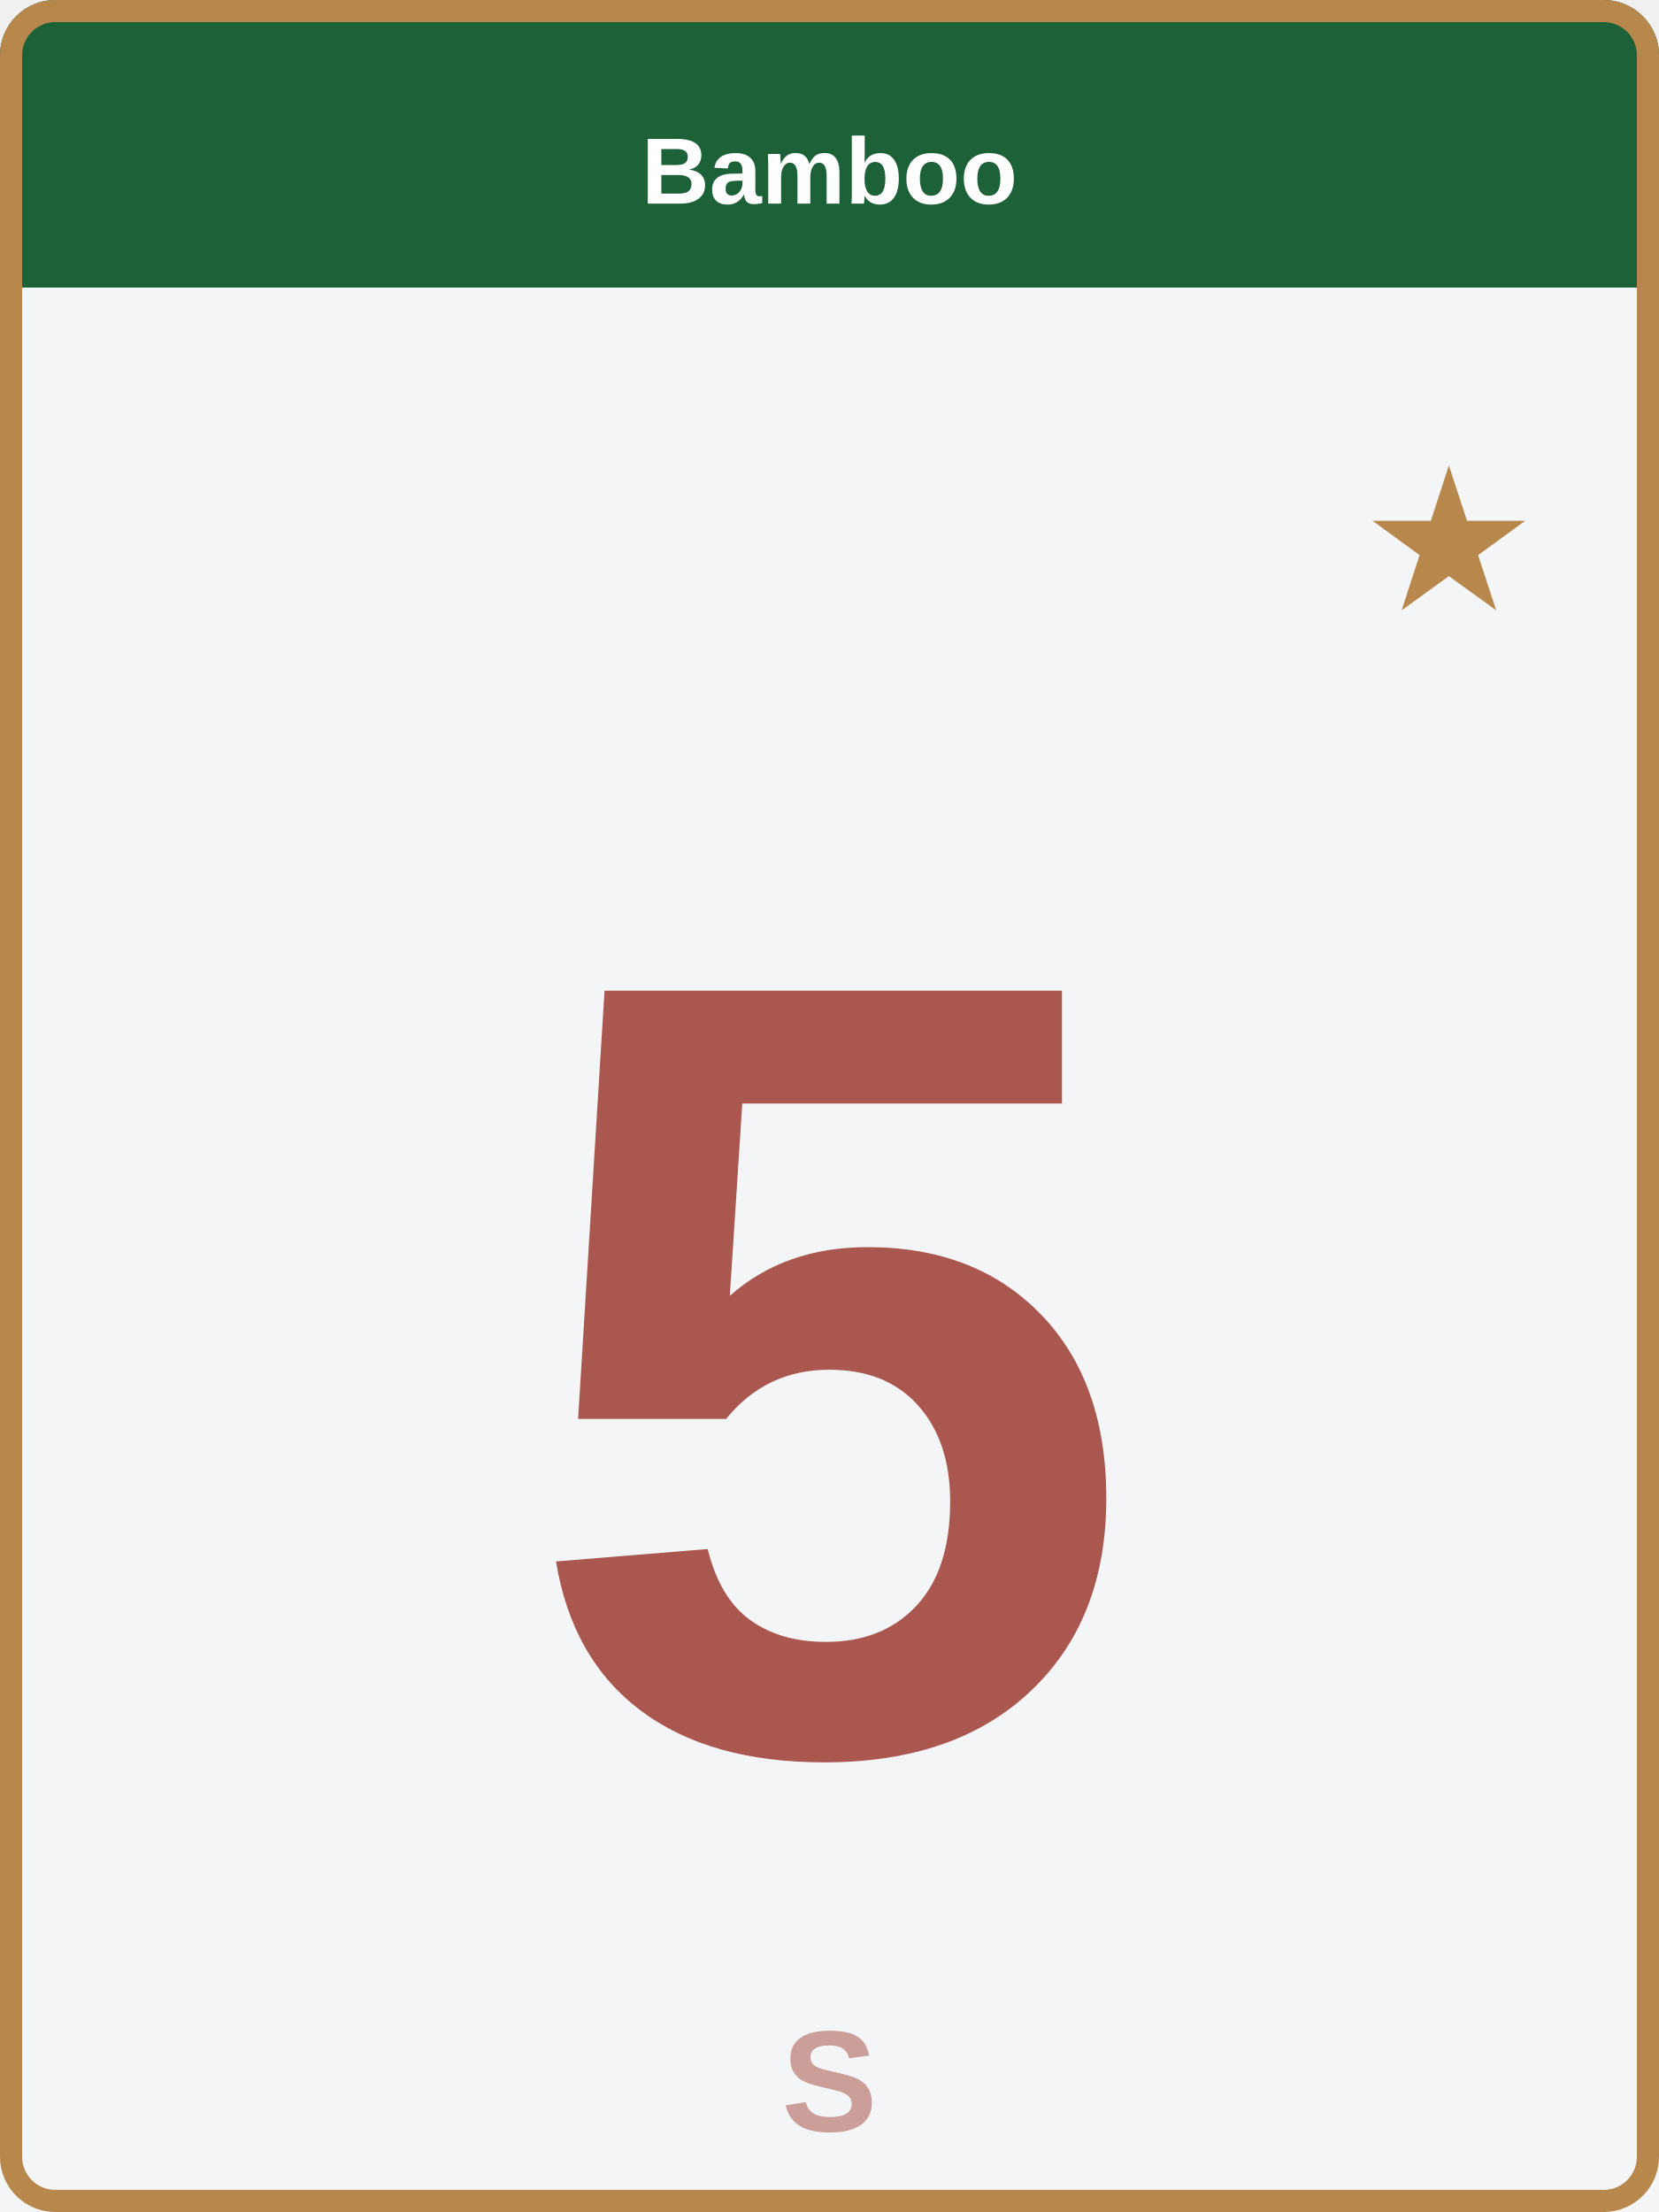
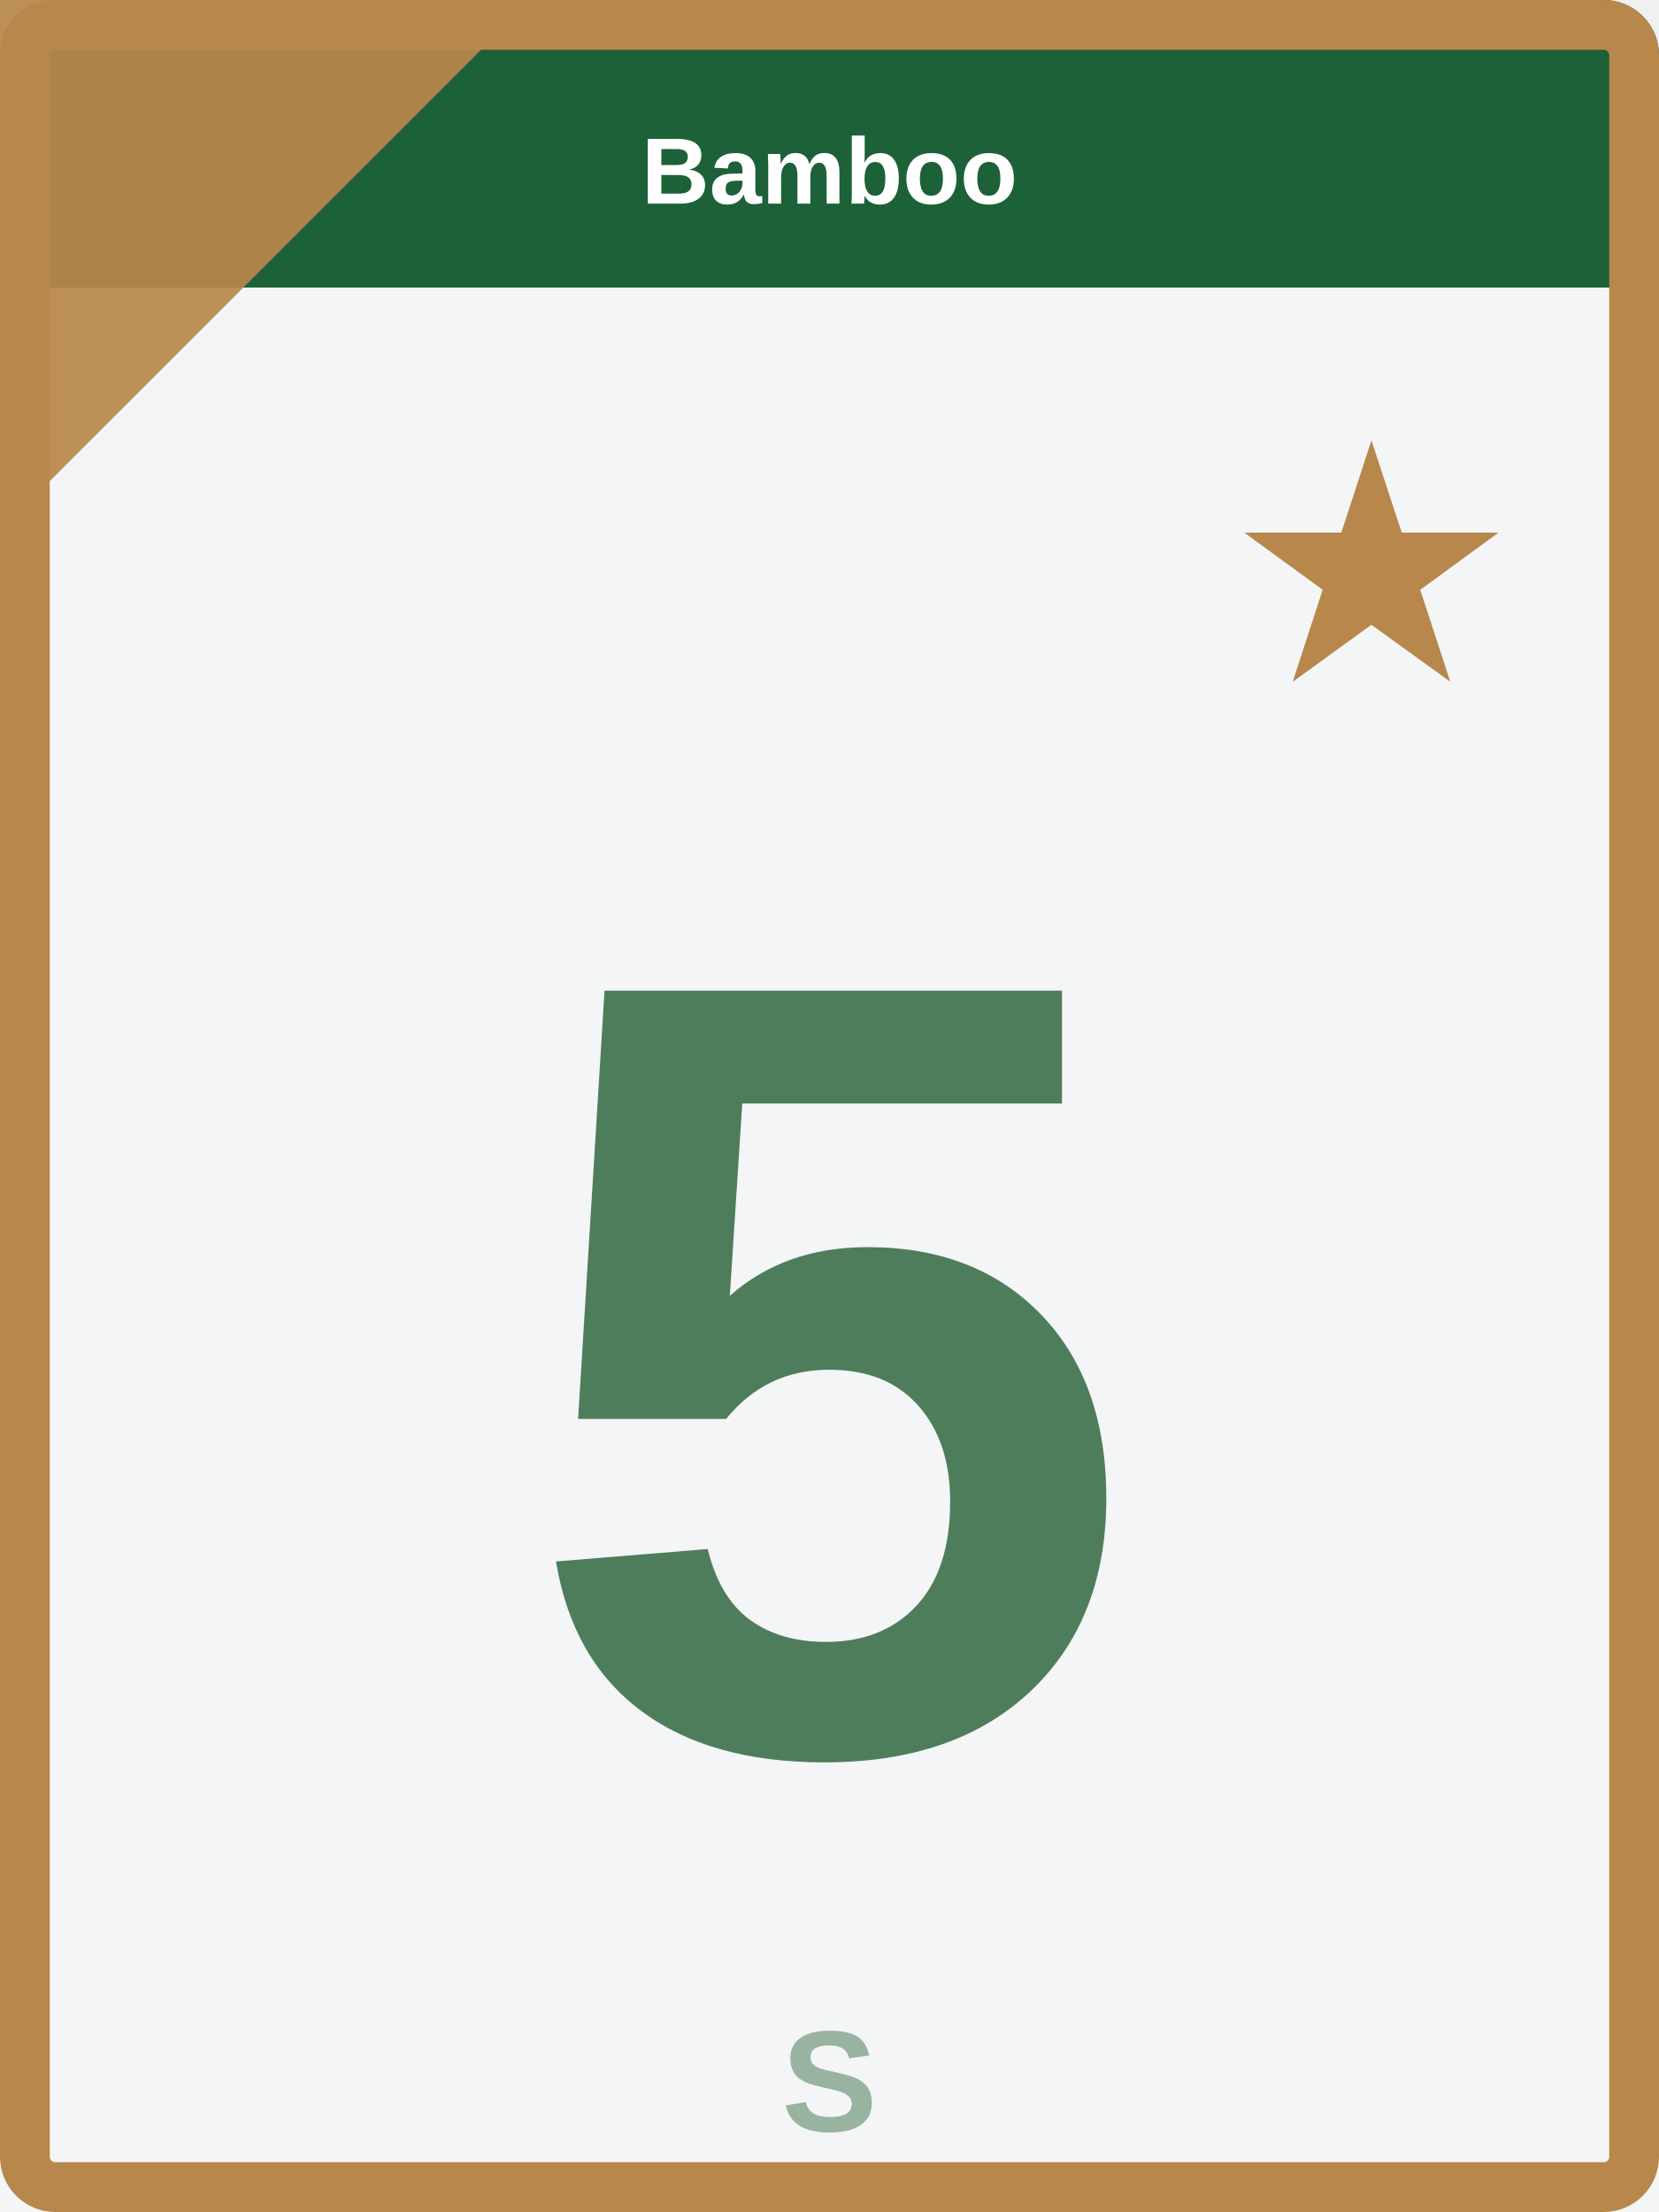
<svg xmlns="http://www.w3.org/2000/svg" viewBox="0 0 300 400" width="300" height="400">
  <rect x="0" y="0" width="300" height="400" rx="10" fill="#F4F5F6" />
  <rect x="0" y="0" width="300" height="52" rx="10" fill="#1D6138" />
  <rect x="0" y="42" width="300" height="10" fill="#1D6138" />
  <text x="150" y="32" font-family="Arial,Helvetica,sans-serif" font-size="17" font-weight="bold" fill="#FFFFFF" text-anchor="middle" dominant-baseline="middle">Bamboo</text>
  <rect x="0" y="52" width="300" height="348" fill="#F4F5F6" />
-   <text x="150" y="260" font-family="Arial Black,Arial,Helvetica,sans-serif" font-size="200" font-weight="900" fill="#A9574F" text-anchor="middle" dominant-baseline="middle" letter-spacing="-4">5</text>
-   <text x="262" y="100" font-family="Arial,Helvetica,sans-serif" font-size="36" fill="#B8874B" text-anchor="middle" dominant-baseline="middle">★</text>
-   <text x="150" y="378" font-family="Arial,Helvetica,sans-serif" font-size="26" font-weight="bold" fill="#A9574F" opacity="0.55" text-anchor="middle" dominant-baseline="middle">S</text>
-   <rect x="2" y="2" width="296" height="396" rx="8" fill="none" stroke="#B8874B" stroke-width="4" />
+   <text x="150" y="260" font-family="Arial Black,Arial,Helvetica,sans-serif" font-size="200" font-weight="900" fill="#4E7D5B" text-anchor="middle" dominant-baseline="middle" letter-spacing="-4">5</text>
+   <path d="M 0 0 L 96 0 L 0 96 Z" fill="#B8874B" opacity="0.92" />
+   <text x="248" y="106" font-family="Arial,Helvetica,sans-serif" font-size="60" fill="#B8874B" text-anchor="middle" dominant-baseline="middle">★</text>
+   <text x="150" y="378" font-family="Arial,Helvetica,sans-serif" font-size="26" font-weight="bold" fill="#4E7D5B" opacity="0.55" text-anchor="middle" dominant-baseline="middle">S</text>
+   <rect x="4.5" y="4.5" width="291" height="391" rx="5.5" fill="none" stroke="#B8874B" stroke-width="9" />
</svg>
